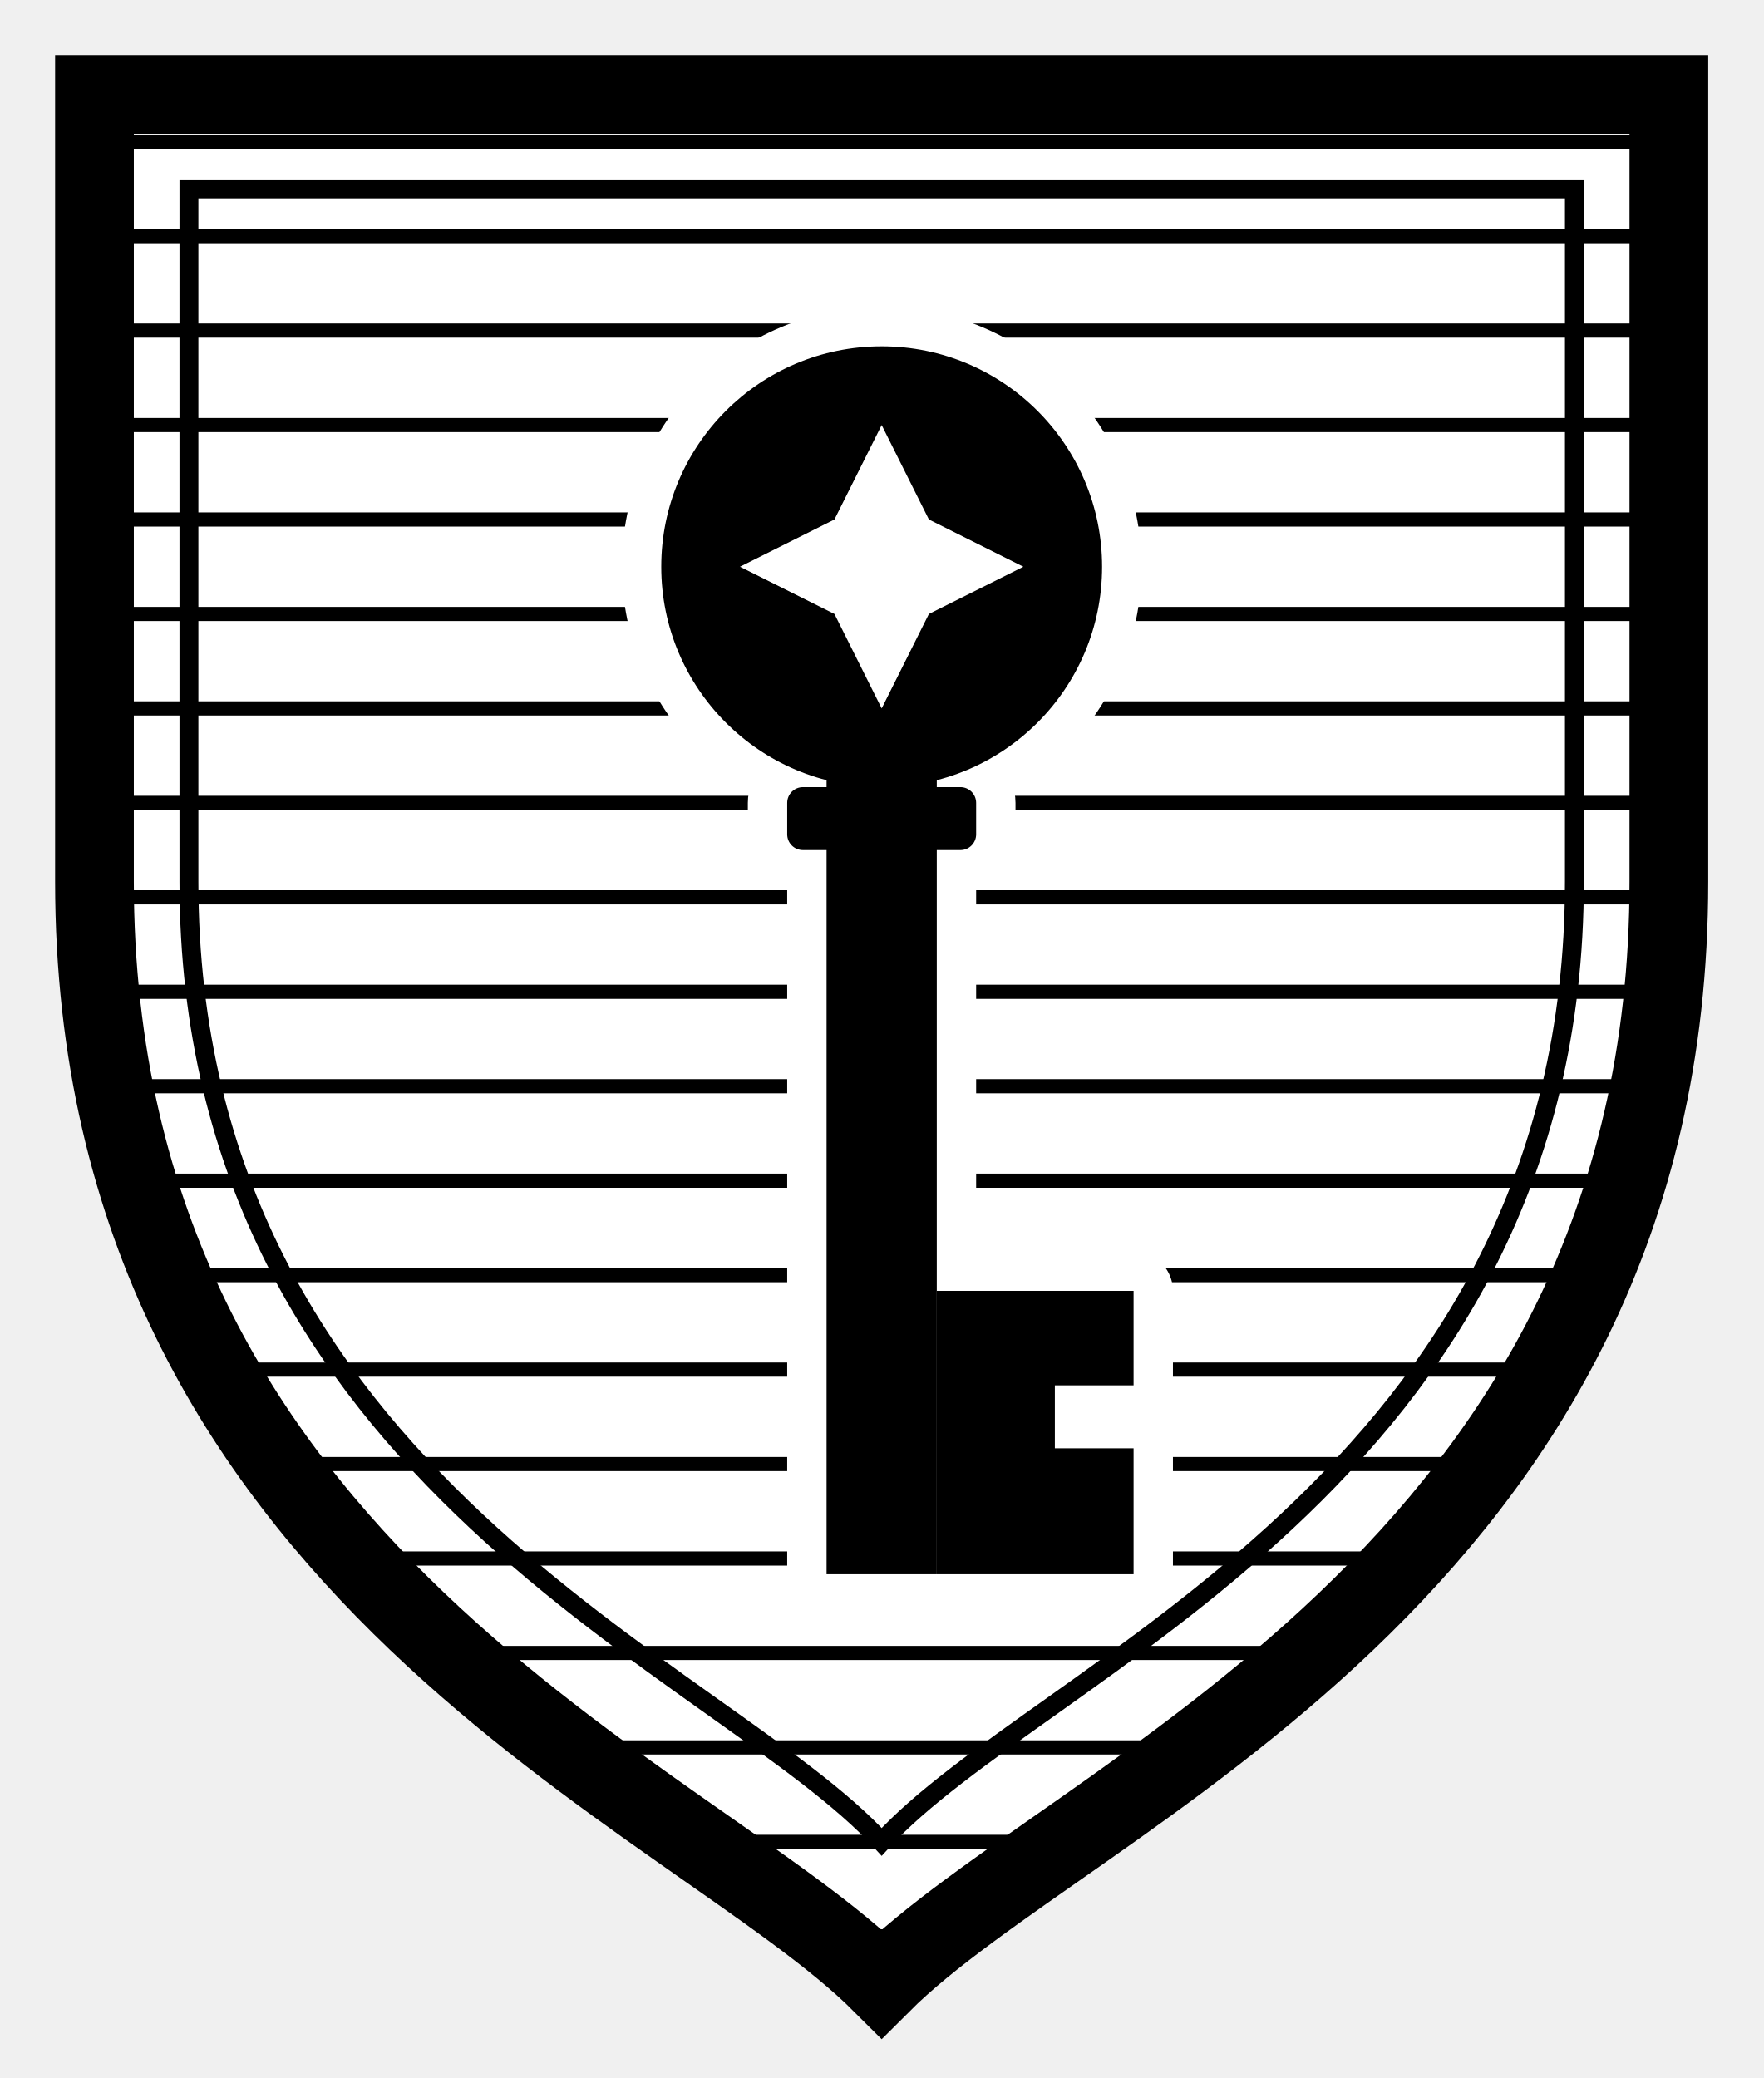
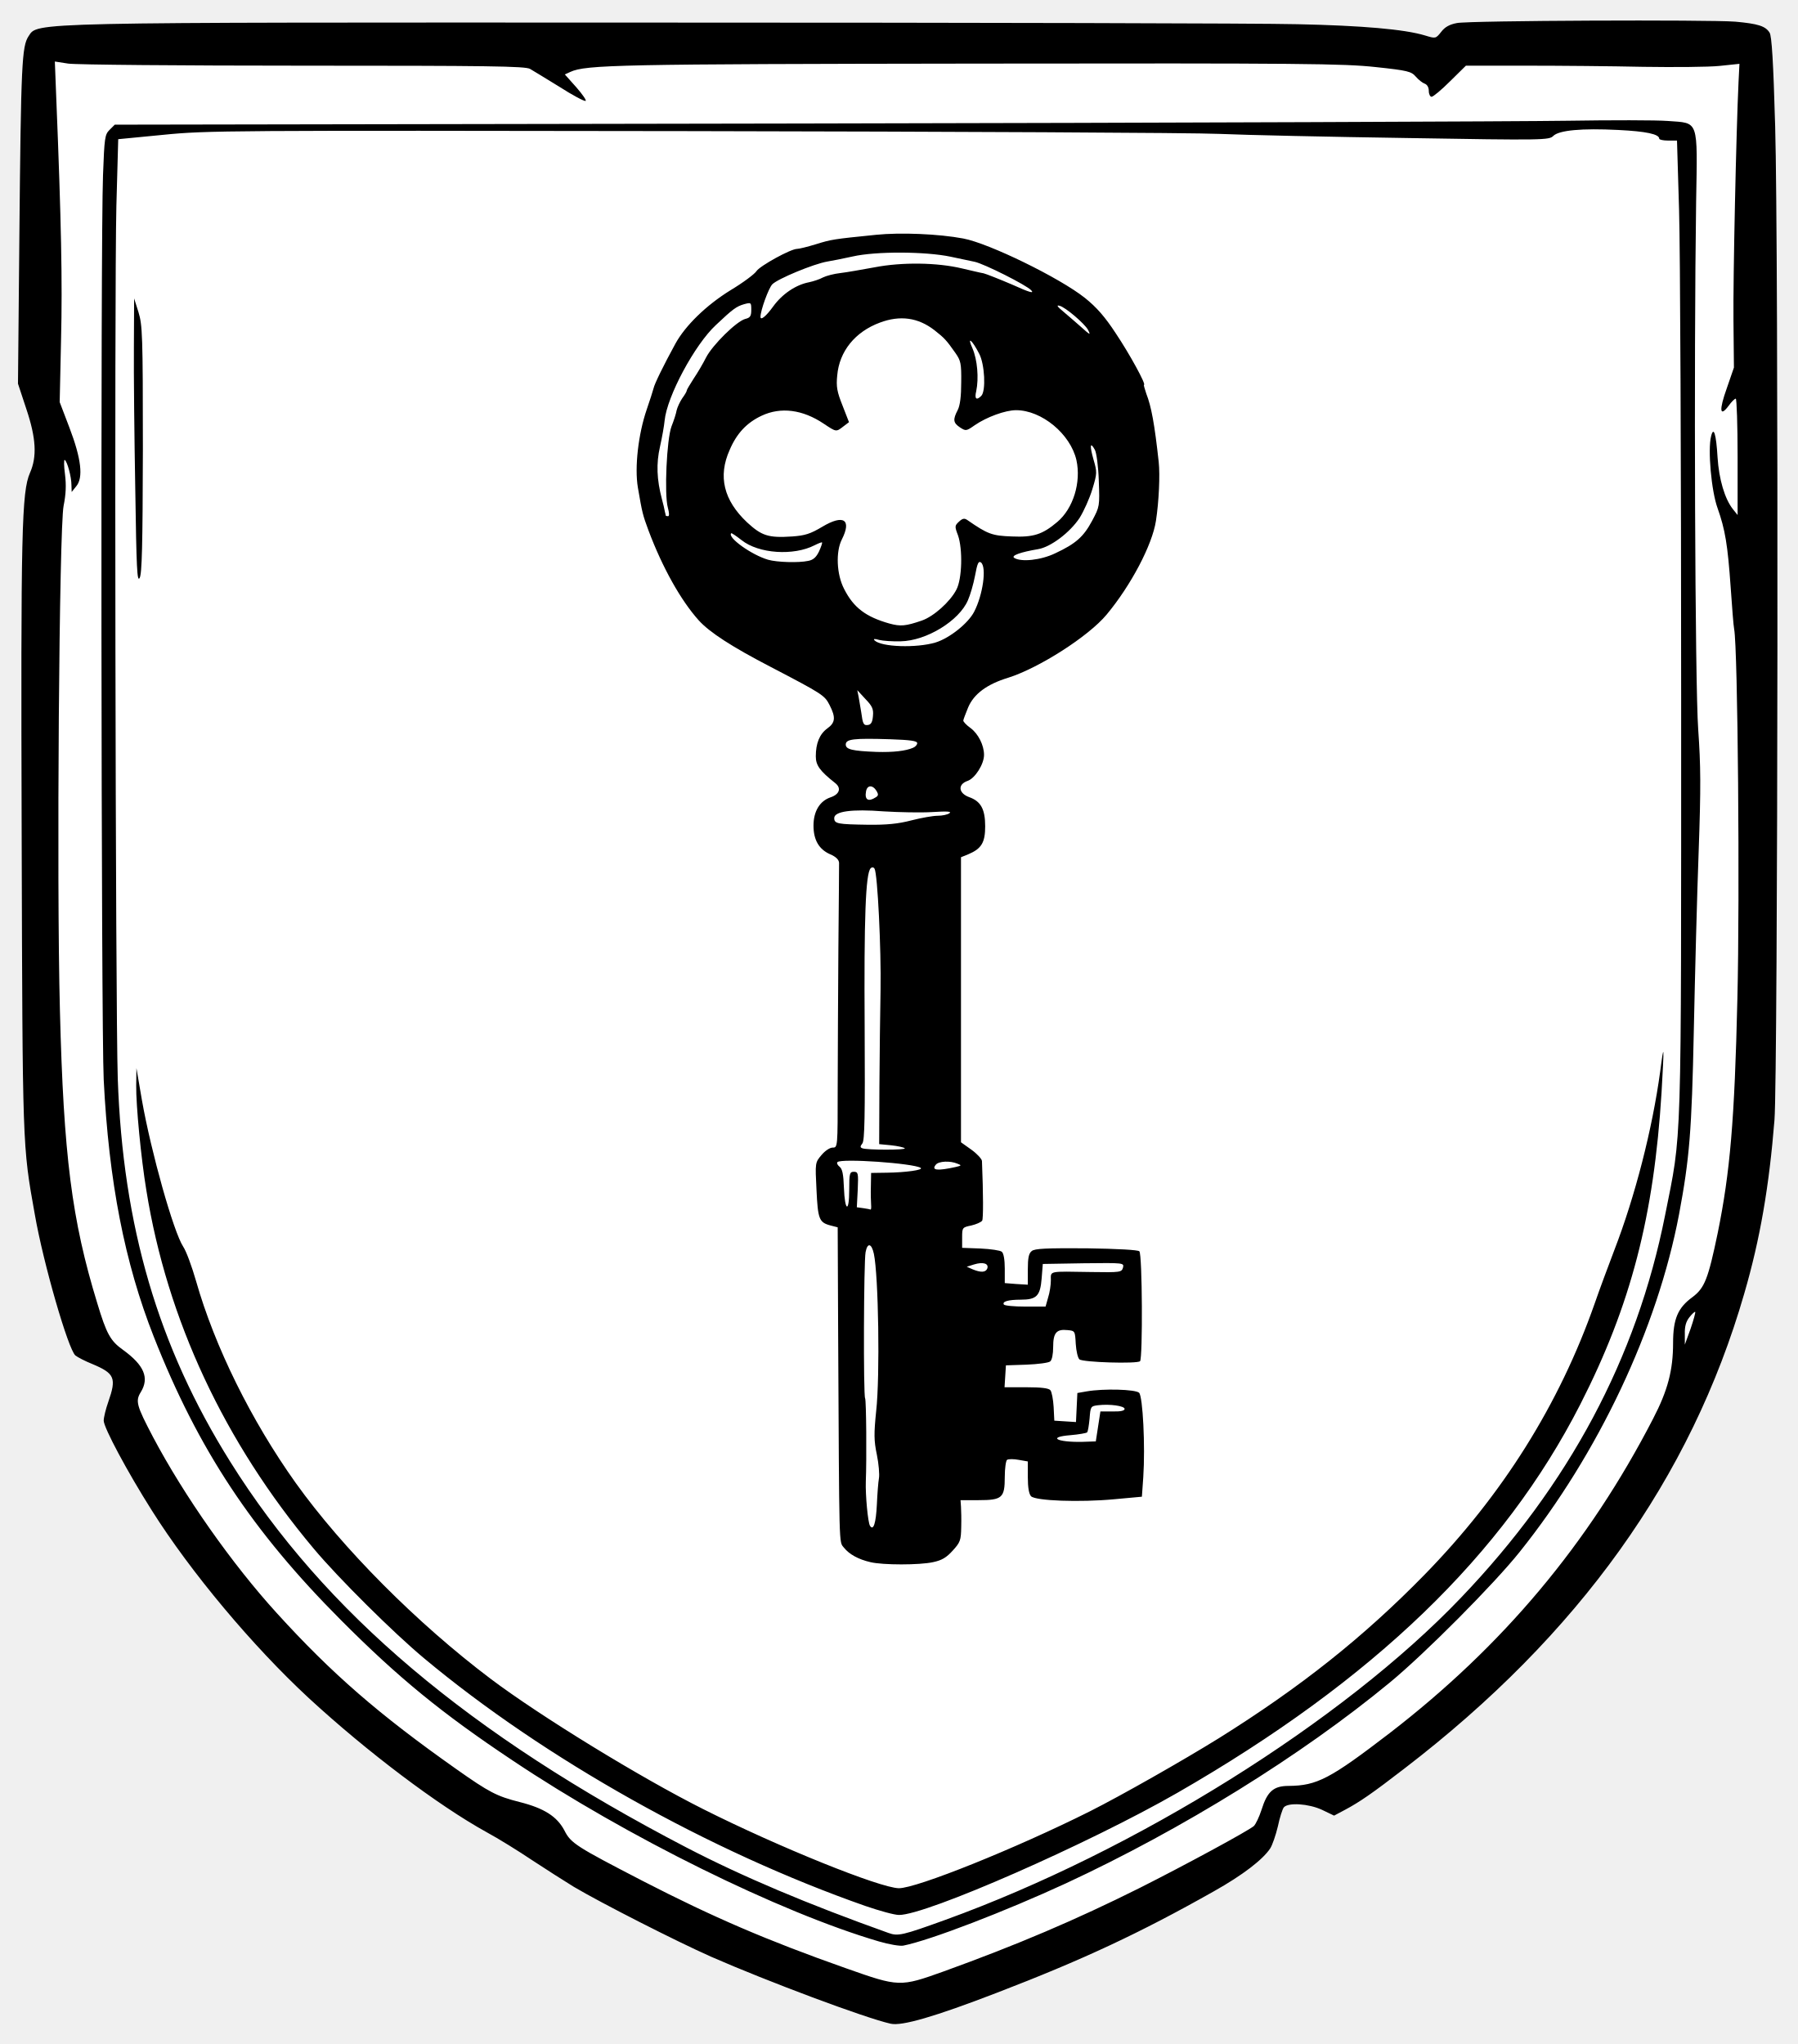
- <svg xmlns="http://www.w3.org/2000/svg" viewBox="0 0 112 132" width="112pt" height="132pt">
-   <defs>
-     <clipPath id="s">
-       <path d="M0,0 H100 V50 C100,94 62,108 50,120 C38,108 0,94 0,50 Z" />
-     </clipPath>
-   </defs>
-   <g transform="translate(6,6)">
-     <path d="M0,0 H100 V50 C100,94 62,108 50,120 C38,108 0,94 0,50 Z" fill="#FFFFFF" />
-     <g clip-path="url(#s)">
-       <path d="M0,3 H100 M0,9 H100 M0,15 H100 M0,21 H100 M0,27 H100 M0,33 H100 M0,39 H100 M0,45 H100 M0,51 H100 M0,57 H100 M0,63 H100 M0,69 H100 M0,75 H100 M0,81 H100 M0,87 H100 M0,93 H100 M0,99 H100 M0,105 H100 M0,111 H100 M0,117 H100" stroke="#000" stroke-width="0.9" />
-       <g fill="#FFFFFF" stroke="#FFFFFF" stroke-width="5" stroke-linejoin="round">
-         <circle cx="50" cy="30" r="14" />
-         <path d="M50,21 L53,27 L59,30 L53,33 L50,39 L47,33 L41,30 L47,27 Z" fill="#FFFFFF" />
-         <rect x="46.5" y="42" width="7" height="52" />
-         <rect x="44" y="44" width="12" height="4" rx="1" />
-         <path d="M53.5,76 H66 V82 H61 V86 H66 V94 H53.5 Z" />
-       </g>
-       <g fill="#000">
-         <circle cx="50" cy="30" r="14" />
-         <path d="M50,21 L53,27 L59,30 L53,33 L50,39 L47,33 L41,30 L47,27 Z" fill="#FFFFFF" />
-         <rect x="46.5" y="42" width="7" height="52" />
-         <rect x="44" y="44" width="12" height="4" rx="1" />
-         <path d="M53.5,76 H66 V82 H61 V86 H66 V94 H53.5 Z" />
-       </g>
-     </g>
-     <path d="M0,0 H100 V50 C100,94 62,108 50,120 C38,108 0,94 0,50 Z" fill="none" stroke="#000" stroke-width="5" />
-     <path d="M6,6 H94 V50 C94,88 60,100 50,111 C40,100 6,88 6,50 Z" fill="none" stroke="#000" stroke-width="1.2" />
-   </g>
+ <svg xmlns="http://www.w3.org/2000/svg" viewBox="0 0 780 887">
+   <path fill="#FFFFFF" fill-rule="evenodd" d="M386.5,878.2C375.6,875.8 332.9,859.8 308.5,849.1C293.2,842.3 260.8,825.8 249.0,818.8C244.9,816.3 236.8,811.1 231.0,807.3C225.2,803.4 216.2,797.8 211.0,795.0C190.2,783.5 159.5,760.4 134.0,736.9C109.6,714.3 82.8,682.3 65.9,655.5C55.2,638.6 45.0,619.5 45.0,616.5C45.0,615.1 45.9,611.4 47.0,608.3C50.6,598.0 49.8,596.0 40.0,591.9C37.0,590.7 33.7,589.0 32.7,588.2C29.6,585.5 18.8,548.3 15.1,527.0C9.7,496.9 9.8,498.6 9.4,363.0C9.0,230.1 9.4,213.5 13.0,205.2C16.1,198.2 15.7,190.2 11.4,177.4L7.8,166.5L8.4,102.5C9.1,27.3 9.5,20.1 12.4,15.7C16.5,9.6 9.4,9.7 286.0,9.8C422.7,9.8 547.3,10.1 563.0,10.5C591.1,11.1 609.5,12.7 618.4,15.4C623.0,16.8 623.0,16.8 625.4,13.8C627.0,11.7 629.0,10.6 632.2,10.0C637.7,8.9 741.4,8.5 753.0,9.4C762.9,10.3 766.1,11.3 767.9,14.2C768.8,15.7 769.5,26.3 770.3,54.9C771.8,105.2 771.5,466.8 770.0,486.0C767.7,514.7 763.8,537.6 756.9,561.3C733.8,641.4 685.1,709.4 609.5,767.4C595.5,778.2 590.0,782.0 583.6,785.4L578.9,787.9L573.7,785.4C567.9,782.7 559.0,782.1 557.1,784.3C556.5,785.0 555.3,788.8 554.5,792.6C553.6,796.4 552.1,800.7 551.2,802.1C548.0,807.0 539.1,813.8 526.8,820.7C494.6,838.9 469.7,850.5 432.5,864.8C405.5,875.2 391.3,879.3 386.5,878.2Z" />
+   <path fill="#000" fill-rule="evenodd" d="M386.5,878.2C375.6,875.8 332.9,859.8 308.5,849.1C293.2,842.3 260.8,825.8 249.0,818.8C244.9,816.3 236.8,811.1 231.0,807.3C225.2,803.4 216.2,797.8 211.0,795.0C190.2,783.5 159.5,760.4 134.0,736.9C109.6,714.3 82.8,682.3 65.9,655.5C55.2,638.6 45.0,619.5 45.0,616.5C45.0,615.1 45.9,611.4 47.0,608.3C50.6,598.0 49.8,596.0 40.0,591.9C37.0,590.7 33.7,589.0 32.7,588.2C29.6,585.5 18.8,548.3 15.1,527.0C9.7,496.9 9.8,498.6 9.4,363.0C9.0,230.1 9.4,213.5 13.0,205.2C16.1,198.2 15.7,190.2 11.4,177.4L7.8,166.5L8.4,102.5C9.1,27.3 9.5,20.1 12.4,15.7C16.5,9.6 9.4,9.7 286.0,9.8C422.7,9.8 547.3,10.1 563.0,10.5C591.1,11.1 609.5,12.7 618.4,15.4C623.0,16.8 623.0,16.8 625.4,13.8C627.0,11.7 629.0,10.6 632.2,10.0C637.7,8.9 741.4,8.5 753.0,9.4C762.9,10.3 766.1,11.3 767.9,14.2C768.8,15.7 769.5,26.3 770.3,54.9C771.8,105.2 771.5,466.8 770.0,486.0C767.7,514.7 763.8,537.6 756.9,561.3C733.8,641.4 685.1,709.4 609.5,767.4C595.5,778.2 590.0,782.0 583.6,785.4L578.9,787.9L573.7,785.4C567.9,782.7 559.0,782.1 557.1,784.3C556.5,785.0 555.3,788.8 554.5,792.6C553.6,796.4 552.1,800.7 551.2,802.1C548.0,807.0 539.1,813.8 526.8,820.7C494.6,838.9 469.7,850.5 432.5,864.8C405.5,875.2 391.3,879.3 386.5,878.2ZM409.5,855.5C441.3,844.0 466.9,833.1 494.5,819.3C513.8,809.6 541.7,794.5 544.1,792.4C544.9,791.6 546.4,788.5 547.4,785.4C549.9,777.4 552.6,775.0 559.2,775.0C571.5,774.9 577.2,771.9 603.0,752.1C652.2,714.2 689.4,669.8 717.3,615.7C723.7,603.4 726.0,594.6 726.0,582.8C726.0,572.3 728.1,567.5 734.4,562.9C739.7,558.9 741.2,555.1 745.4,534.9C750.7,508.8 752.7,486.2 753.9,433.5C755.0,389.0 754.1,281.4 752.5,273.0C752.2,271.6 751.6,263.5 751.0,255.0C749.7,236.4 748.6,229.8 745.3,220.5C742.6,213.1 741.0,195.1 742.5,189.3C743.6,184.8 744.7,188.3 745.3,198.5C745.9,207.9 748.4,216.5 752.0,221.0L754.0,223.5L754.0,198.2C754.0,184.4 753.6,173.0 753.2,173.0C752.7,173.0 751.3,174.4 750.1,176.1C746.2,181.3 745.9,178.0 749.3,168.5L752.4,159.5L752.2,139.0C752.0,120.8 753.4,56.6 754.4,35.6L754.8,27.7L746.2,28.6C741.4,29.1 726.5,29.2 713.0,29.0C699.5,28.7 676.7,28.5 662.3,28.5L636.1,28.5L629.3,35.2C625.5,39.0 621.9,42.0 621.2,42.0C620.6,42.0 620.0,40.9 620.0,39.5C620.0,37.9 619.3,36.7 618.2,36.3C617.3,36.0 615.5,34.6 614.4,33.3C612.4,31.0 611.0,30.6 596.9,29.1C583.0,27.6 565.7,27.4 424.5,27.6C268.3,27.8 254.3,28.1 247.5,31.2L245.1,32.3L250.1,37.9C252.8,41.0 254.6,43.6 254.1,43.8C253.5,44.0 248.4,41.3 242.8,37.7C237.1,34.2 231.4,30.7 230.0,29.9C227.9,28.7 211.8,28.5 131.5,28.5C78.7,28.5 32.9,28.1 29.6,27.6L23.8,26.7L24.4,42.1C26.6,96.3 27.1,122.6 26.5,147.0L25.9,174.5L30.1,185.5C35.3,199.1 36.2,207.3 33.1,211.0L31.1,213.5L31.0,210.5C31.0,206.9 29.2,200.3 28.1,199.6C27.7,199.3 27.7,202.1 28.2,205.8C28.8,210.6 28.6,214.5 27.6,219.5C25.7,228.9 24.5,381.4 26.0,438.5C27.6,501.4 31.1,529.3 42.2,565.5C46.2,578.8 47.9,581.9 53.4,585.8C62.5,592.4 64.9,597.9 61.1,604.1C58.7,608.0 59.2,609.9 66.4,623.6C79.9,649.1 100.7,678.7 120.1,700.0C144.1,726.4 164.4,744.0 198.0,767.7C212.3,777.8 215.6,779.5 225.5,782.0C236.2,784.7 241.7,788.3 244.9,794.3C247.7,799.9 250.0,801.3 279.0,816.3C309.3,831.9 332.7,842.0 367.0,854.1C390.2,862.3 390.5,862.3 409.5,855.5ZM381.4,842.5C338.4,829.9 271.8,797.0 222.5,764.0C191.7,743.5 172.7,727.9 148.0,703.1C109.4,664.4 86.0,629.0 66.7,580.0C54.1,548.0 47.2,512.7 45.0,468.5C43.9,446.2 43.6,104.2 44.7,76.0C45.3,59.8 45.5,58.4 47.5,56.4L49.8,54.1L347.6,53.6C511.5,53.3 661.0,52.7 680.0,52.4C699.0,52.1 718.7,52.1 723.8,52.5C737.3,53.5 736.6,51.5 736.0,87.5C735.0,155.7 735.5,297.3 736.9,316.5C738.0,332.3 738.1,341.3 737.1,369.5C736.4,388.2 735.5,423.1 735.0,447.0C734.1,491.1 733.1,502.8 728.6,526.9C719.2,576.5 693.6,630.8 659.4,673.5C648.4,687.3 618.2,717.7 603.0,730.2C564.7,761.8 513.1,793.8 462.5,817.3C436.3,829.4 403.6,842.0 392.0,844.3C390.6,844.6 385.8,843.8 381.4,842.5ZM410.3,833.1C492.8,803.2 582.6,747.1 633.9,693.4C680.9,644.3 710.2,589.3 722.5,527.5C729.9,490.4 729.5,503.2 729.5,302.0C729.5,202.7 729.1,107.9 728.6,91.2L727.7,61.0L723.8,61.0C721.7,61.0 720.0,60.6 720.0,60.2C720.0,58.2 714.3,57.0 702.2,56.4C686.4,55.6 676.5,56.5 674.0,59.0C672.2,60.8 669.9,60.9 610.8,59.9C577.1,59.4 540.3,58.6 529.0,58.1C517.7,57.6 414.4,57.1 299.5,56.9C99.3,56.6 89.7,56.6 70.9,58.5L51.3,60.4L50.5,89.4C49.6,127.1 50.1,437.3 51.1,468.0C53.3,532.1 68.6,584.3 99.9,634.3C140.8,699.7 203.6,752.7 298.0,801.8C322.5,814.5 350.5,826.3 385.5,838.8C389.7,840.3 391.5,839.9 410.3,833.1ZM375.5,827.1C308.1,803.5 236.2,763.2 184.0,719.6C170.9,708.7 146.8,684.8 136.1,672.0C97.4,625.9 72.5,572.7 63.5,516.5C61.2,502.6 59.0,479.7 59.1,471.0L59.2,463.5L61.6,477.5C65.6,500.1 75.3,534.6 79.5,541.0C80.8,542.9 83.3,549.7 85.1,556.0C93.2,584.4 109.0,616.4 128.3,643.5C148.7,672.0 180.9,704.4 213.0,728.6C234.4,744.7 277.7,771.3 305.2,785.1C338.0,801.6 381.7,819.2 390.0,819.4C397.6,819.5 440.9,802.1 473.0,786.0C486.5,779.2 513.1,764.1 528.9,754.3C564.4,732.1 591.6,710.5 618.1,683.4C652.0,648.7 676.6,609.5 692.0,565.6C694.1,559.5 698.0,549.1 700.5,542.5C709.5,519.2 717.0,490.0 720.4,465.0C722.1,451.9 722.2,453.3 721.0,474.0C717.7,527.7 707.7,566.4 685.7,609.5C652.4,674.7 596.1,729.0 510.9,778.0C472.4,800.1 401.9,831.1 390.1,831.0C388.1,831.0 381.6,829.2 375.5,827.1ZM377.7,677.9C372.5,676.7 368.5,674.5 366.2,671.6C364.0,668.8 364.2,673.8 363.7,579.3L363.5,532.6L360.4,531.8C355.4,530.5 354.9,529.0 354.3,516.3C353.7,504.5 353.7,504.5 356.5,501.2C358.0,499.4 360.1,498.0 361.3,498.0C363.5,498.0 363.5,498.0 363.5,472.3C363.5,458.1 363.7,430.8 363.8,411.5C364.0,392.2 364.1,375.6 364.1,374.4C364.0,373.1 362.8,371.8 360.2,370.7C355.4,368.6 353.0,364.5 353.0,358.3C353.0,352.1 355.7,347.6 360.4,346.0C364.3,344.7 365.2,342.0 362.4,339.8C355.7,334.5 354.0,332.1 354.0,328.2C354.0,322.6 355.6,318.6 359.0,316.1C362.5,313.6 362.7,311.3 360.0,306.0C357.8,301.7 357.0,301.2 334.6,289.5C317.6,280.7 307.9,274.4 303.2,269.2C295.4,260.5 287.5,246.4 281.4,230.2C278.9,223.4 278.7,222.7 276.8,211.6C275.3,202.8 277.0,188.3 280.6,177.8C282.0,173.8 283.3,169.6 283.6,168.5C284.0,166.6 287.9,158.6 293.1,149.1C297.4,141.3 306.4,132.5 316.9,126.0C322.4,122.7 327.5,118.9 328.3,117.6C329.9,115.3 343.1,108.0 345.9,108.0C346.8,108.0 350.4,107.1 354.0,106.0C360.8,103.9 361.3,103.8 380.1,101.9C390.8,100.8 407.4,101.5 418.0,103.5C429.2,105.6 459.9,120.6 470.8,129.3C475.8,133.3 479.5,137.5 484.2,144.7C490.1,153.5 497.5,167.0 496.4,167.0C496.2,167.0 496.7,168.7 497.4,170.8C499.6,176.4 501.0,184.0 502.8,200.5C503.4,206.0 502.9,217.6 501.6,226.0C500.0,236.5 490.7,254.1 480.2,266.7C472.3,276.2 450.8,289.9 437.5,294.1C428.3,296.9 422.6,301.1 420.1,307.0C419.0,309.7 418.0,312.3 418.0,312.7C418.0,313.2 419.4,314.7 421.1,315.9C424.5,318.4 427.0,323.4 427.0,327.6C427.0,331.6 423.1,337.8 419.8,338.9C415.5,340.4 415.9,344.2 420.5,345.9C425.6,347.7 427.5,351.1 427.5,358.6C427.5,365.6 425.9,368.3 420.2,370.7L417.0,372.0L417.0,433.8L417.0,495.7L421.5,498.9C424.0,500.7 426.0,502.9 426.1,503.8C426.7,518.4 426.7,528.8 426.2,529.7C425.7,530.4 423.6,531.3 421.5,531.8C417.6,532.6 417.5,532.7 417.5,537.0L417.5,541.5L425.5,541.8C429.8,542.0 434.0,542.6 434.7,543.2C435.5,543.8 436.0,546.6 436.0,550.5L436.0,556.8L441.0,557.2L446.0,557.5L446.0,550.9C446.0,545.9 446.4,543.9 447.7,542.9C449.0,541.8 453.9,541.6 471.4,541.7C485.1,541.9 493.8,542.4 494.4,543.0C495.7,544.3 495.9,589.4 494.7,590.7C493.4,591.9 469.9,591.2 468.4,589.9C467.7,589.3 467.0,586.3 466.8,583.2C466.5,577.6 466.5,577.5 463.2,577.2C458.4,576.7 457.0,578.4 457.0,584.5C457.0,587.6 456.5,590.2 455.7,590.8C455.0,591.4 450.4,592.0 445.4,592.2L436.5,592.5L436.2,597.2L435.9,602.0L445.3,602.0C451.8,602.0 455.1,602.4 455.8,603.3C456.4,604.0 457.0,607.3 457.2,610.5L457.5,616.5L462.2,616.8L466.9,617.1L467.2,610.8L467.5,604.5L471.5,603.8C478.9,602.5 492.7,602.9 494.3,604.4C495.9,606.1 497.0,627.5 496.1,641.0L495.5,649.5L483.5,650.6C468.5,652.0 449.4,651.3 447.4,649.3C446.5,648.3 446.0,645.6 446.0,641.0L446.0,634.2L442.0,633.5C439.9,633.1 437.6,633.1 437.0,633.5C436.5,633.8 436.0,637.2 436.0,640.9C436.0,650.0 434.9,651.0 424.6,651.0L416.8,651.0L417.0,653.8C417.1,655.3 417.2,659.3 417.1,662.7C417.0,668.4 416.7,669.3 413.4,672.9C410.7,675.9 408.7,677.1 404.9,677.9C399.0,679.2 383.1,679.2 377.7,677.9ZM380.5,652.9C380.7,648.3 381.1,643.1 381.4,641.5C381.7,639.9 381.3,635.2 380.5,631.3C379.2,625.1 379.2,622.2 380.2,612.3C381.9,597.1 381.2,553.5 379.2,544.1C378.2,539.5 376.4,539.1 375.6,543.4C374.8,547.5 374.6,605.6 375.4,606.8C375.9,607.6 376.1,633.2 375.7,643.0C375.5,648.7 376.6,660.6 377.5,662.1C379.0,664.5 380.1,661.0 380.5,652.9ZM476.5,619.0L477.5,612.5L482.8,612.5C486.2,612.6 488.0,612.2 488.0,611.4C488.0,610.1 481.6,609.2 476.5,609.8C473.3,610.2 473.2,610.3 472.8,615.6C472.5,618.6 472.1,621.3 471.7,621.6C471.4,621.9 468.1,622.5 464.5,622.8C454.4,623.6 458.5,625.9 469.5,625.7L475.5,625.5L476.5,619.0ZM735.6,569.3C735.4,569.1 734.3,570.1 733.1,571.6C731.6,573.5 731.0,575.6 731.1,578.9L731.1,583.5L733.6,576.6C734.9,572.8 735.8,569.5 735.6,569.3ZM454.8,563.1C455.5,561.0 456.0,557.6 456.0,555.6C456.0,551.4 454.7,551.7 473.6,552.0C486.2,552.2 486.7,552.1 487.3,550.1C487.8,548.0 487.7,548.0 470.2,548.2L452.5,548.5L452.0,554.8C451.4,562.4 449.8,564.0 442.9,564.0C437.5,564.0 434.8,564.8 435.6,566.1C435.9,566.6 440.1,567.0 444.9,567.0L453.7,567.0L454.8,563.1ZM428.4,550.5C429.2,548.3 426.6,547.5 422.7,548.7L419.5,549.7L422.0,550.8C425.6,552.3 427.7,552.2 428.4,550.5ZM378.0,522.8C377.9,521.5 377.8,517.9 377.9,514.8L378.0,509.0L384.8,508.9C393.0,508.8 400.9,507.7 399.5,506.8C396.4,504.8 365.1,502.6 363.4,504.3C363.0,504.7 363.4,505.6 364.3,506.3C365.5,507.2 366.0,509.5 366.2,515.4C366.6,525.8 368.5,526.5 368.5,516.3C368.5,509.2 368.7,508.5 370.5,508.5C372.4,508.5 372.5,509.1 372.2,516.2L371.8,523.9L374.7,524.3C376.2,524.5 377.6,524.8 377.8,524.9C378.0,524.9 378.1,524.0 378.0,522.8ZM414.8,506.4C417.3,505.8 417.3,505.7 415.5,505.0C412.3,503.6 407.3,503.9 406.1,505.4C404.0,507.9 406.7,508.2 414.8,506.4ZM392.6,498.3C392.2,497.9 389.5,497.3 386.7,497.0L381.5,496.5L381.6,471.5C381.7,457.8 381.9,438.9 382.1,429.5C382.4,411.9 380.8,379.2 379.5,377.0C379.1,376.3 378.4,376.2 377.8,376.8C375.6,379.0 374.9,398.7 375.2,445.6C375.4,484.6 375.2,495.0 374.2,496.2C373.2,497.5 373.2,497.9 374.2,498.3C376.2,499.1 393.4,499.1 392.6,498.3ZM395.5,356.0C399.8,354.9 404.9,354.0 406.9,354.0C408.9,354.0 411.2,353.5 412.0,352.9C413.1,352.1 411.0,352.0 404.5,352.4C399.6,352.7 390.1,352.5 383.5,352.1C369.5,351.0 362.0,352.1 362.0,355.0C362.0,357.5 363.5,357.7 376.6,357.9C384.7,358.0 389.8,357.5 395.5,356.0ZM380.0,346.0C381.2,345.3 381.2,344.7 380.4,343.3C378.7,340.5 376.3,340.6 375.8,343.4C375.1,347.1 376.8,348.1 380.0,346.0ZM396.2,324.5C397.2,324.1 398.0,323.2 398.0,322.5C398.0,321.5 395.0,321.1 386.3,320.8C370.4,320.3 367.0,320.7 367.0,323.1C367.0,325.2 369.8,325.9 380.5,326.3C387.5,326.5 393.0,325.9 396.2,324.5ZM378.8,310.7C379.1,307.7 378.5,306.4 375.5,303.3L372.0,299.5L372.6,302.5C372.9,304.1 373.4,307.1 373.7,309.0C374.4,314.2 374.7,314.9 376.7,314.6C378.0,314.4 378.6,313.3 378.8,310.7ZM406.0,278.8C412.1,276.9 420.1,270.5 422.7,265.5C426.5,258.2 428.2,246.2 425.7,244.1C424.6,243.3 424.1,244.4 423.1,249.8C422.4,253.5 421.0,258.3 420.0,260.5C416.2,269.4 402.0,278.1 390.8,278.3C387.3,278.4 383.1,278.1 381.5,277.7C379.5,277.1 378.8,277.2 379.5,277.9C382.4,280.8 397.7,281.3 406.0,278.8ZM400.0,269.3C405.2,267.5 412.3,261.1 415.0,255.9C417.5,251.2 417.8,238.3 415.7,232.3C414.2,228.4 414.3,228.1 416.1,226.4C417.7,224.9 418.5,224.8 419.8,225.7C428.6,231.8 430.5,232.5 439.1,232.8C448.4,233.2 452.3,232.0 458.8,226.5C465.7,220.7 469.2,209.3 467.1,199.7C464.5,188.3 452.0,178.0 440.9,178.0C436.2,178.0 428.1,181.0 423.0,184.5C419.3,187.1 419.1,187.1 416.6,185.5C413.6,183.5 413.4,182.1 415.6,177.9C416.6,175.9 417.1,172.0 417.1,165.9C417.2,157.7 416.9,156.5 414.6,153.2C410.6,147.5 409.8,146.7 405.5,143.3C398.4,137.8 390.6,136.7 381.8,140.0C371.0,144.0 364.2,152.5 363.3,162.9C362.8,167.8 363.2,170.0 365.6,176.0L368.4,183.2L365.9,185.1C362.8,187.5 362.9,187.5 357.5,183.9C348.3,177.7 338.8,176.5 330.5,180.4C324.1,183.4 319.7,188.0 316.6,195.3C311.5,206.7 314.0,217.1 324.2,226.7C330.5,232.5 333.4,233.5 343.8,232.8C349.3,232.4 351.6,231.7 356.8,228.6C366.0,223.1 369.7,225.4 365.3,234.1C362.6,239.4 363.0,249.3 366.3,255.6C370.4,263.7 375.7,267.7 386.0,270.6C390.8,271.9 393.0,271.7 400.0,269.3ZM58.7,212.4C58.3,190.0 58.0,162.2 58.1,150.6L58.2,129.5L60.1,135.5C61.8,141.1 62.0,145.2 62.0,195.0C61.9,237.0 61.6,249.0 60.6,250.8C59.5,252.8 59.2,246.7 58.7,212.4ZM350.7,243.4C352.9,243.0 354.2,241.8 355.4,239.3C356.3,237.3 356.9,235.6 356.7,235.4C356.6,235.2 355.1,235.8 353.5,236.6C344.4,241.3 329.2,240.3 321.8,234.4C319.5,232.6 317.4,231.2 317.3,231.4C315.5,233.2 326.1,240.8 333.3,242.9C337.1,244.0 346.5,244.3 350.7,243.4ZM457.9,240.1C466.9,235.9 470.2,232.9 473.9,226.0C477.2,219.8 477.2,219.7 476.8,208.6C476.6,202.4 475.8,196.5 475.1,195.2C473.0,191.4 472.8,193.4 474.5,199.4C476.1,204.9 476.1,205.4 474.0,212.3C472.8,216.3 470.3,221.8 468.5,224.7C464.3,231.1 455.9,237.4 450.5,238.3C442.8,239.6 438.6,241.1 440.1,242.1C443.1,244.0 451.7,243.1 457.9,240.1ZM289.8,220.3C288.2,214.6 289.3,190.5 291.4,185.0C292.4,182.5 293.4,179.4 293.6,178.1C293.9,176.8 295.0,174.4 296.0,172.9C297.1,171.4 298.0,169.9 298.0,169.5C298.0,169.1 299.4,166.8 301.0,164.3C302.7,161.8 305.1,157.7 306.4,155.1C309.2,149.7 319.6,139.4 323.4,138.4C325.5,137.9 326.0,137.2 326.0,134.5C326.0,131.2 325.9,131.2 322.9,132.0C319.5,133.0 318.0,134.1 310.7,141.0C301.4,149.6 289.4,172.1 288.4,182.5C288.2,184.7 287.3,189.8 286.4,193.8C284.7,201.2 285.0,208.1 287.2,216.5C287.8,218.7 288.4,221.2 288.5,222.0C288.7,222.8 288.9,223.6 288.9,223.8C289.0,223.9 289.4,224.0 289.9,224.0C290.5,224.0 290.4,222.5 289.8,220.3ZM425.8,171.8C427.9,169.7 427.3,158.0 424.9,153.5C421.7,147.3 419.5,145.7 422.0,151.2C424.1,156.1 424.8,164.1 423.6,169.8C422.8,173.1 423.7,173.9 425.8,171.8ZM472.1,143.1C470.6,140.4 462.3,133.3 459.8,132.7C458.3,132.3 458.7,133.0 461.5,135.3C463.6,137.1 467.0,140.0 468.9,141.7C473.1,145.5 473.4,145.6 472.1,143.1ZM335.5,133.0C339.4,127.6 345.3,123.6 351.0,122.5C352.9,122.1 355.7,121.2 357.1,120.4C358.5,119.7 361.9,118.8 364.6,118.5C367.3,118.2 374.0,117.0 379.5,116.0C391.4,113.7 406.7,113.9 417.5,116.5C421.4,117.4 425.5,118.4 426.8,118.6C428.0,118.9 433.6,121.1 439.2,123.5C446.7,126.9 448.9,127.5 447.5,126.0C445.6,123.8 426.9,114.4 422.9,113.6C421.6,113.3 416.9,112.3 412.5,111.4C401.6,109.1 380.0,109.0 370.0,111.3C365.9,112.2 360.9,113.2 359.0,113.5C353.1,114.5 337.4,121.0 335.1,123.4C333.5,125.1 330.0,134.7 330.0,137.5C330.0,139.2 332.4,137.3 335.5,133.0Z" />
</svg>
